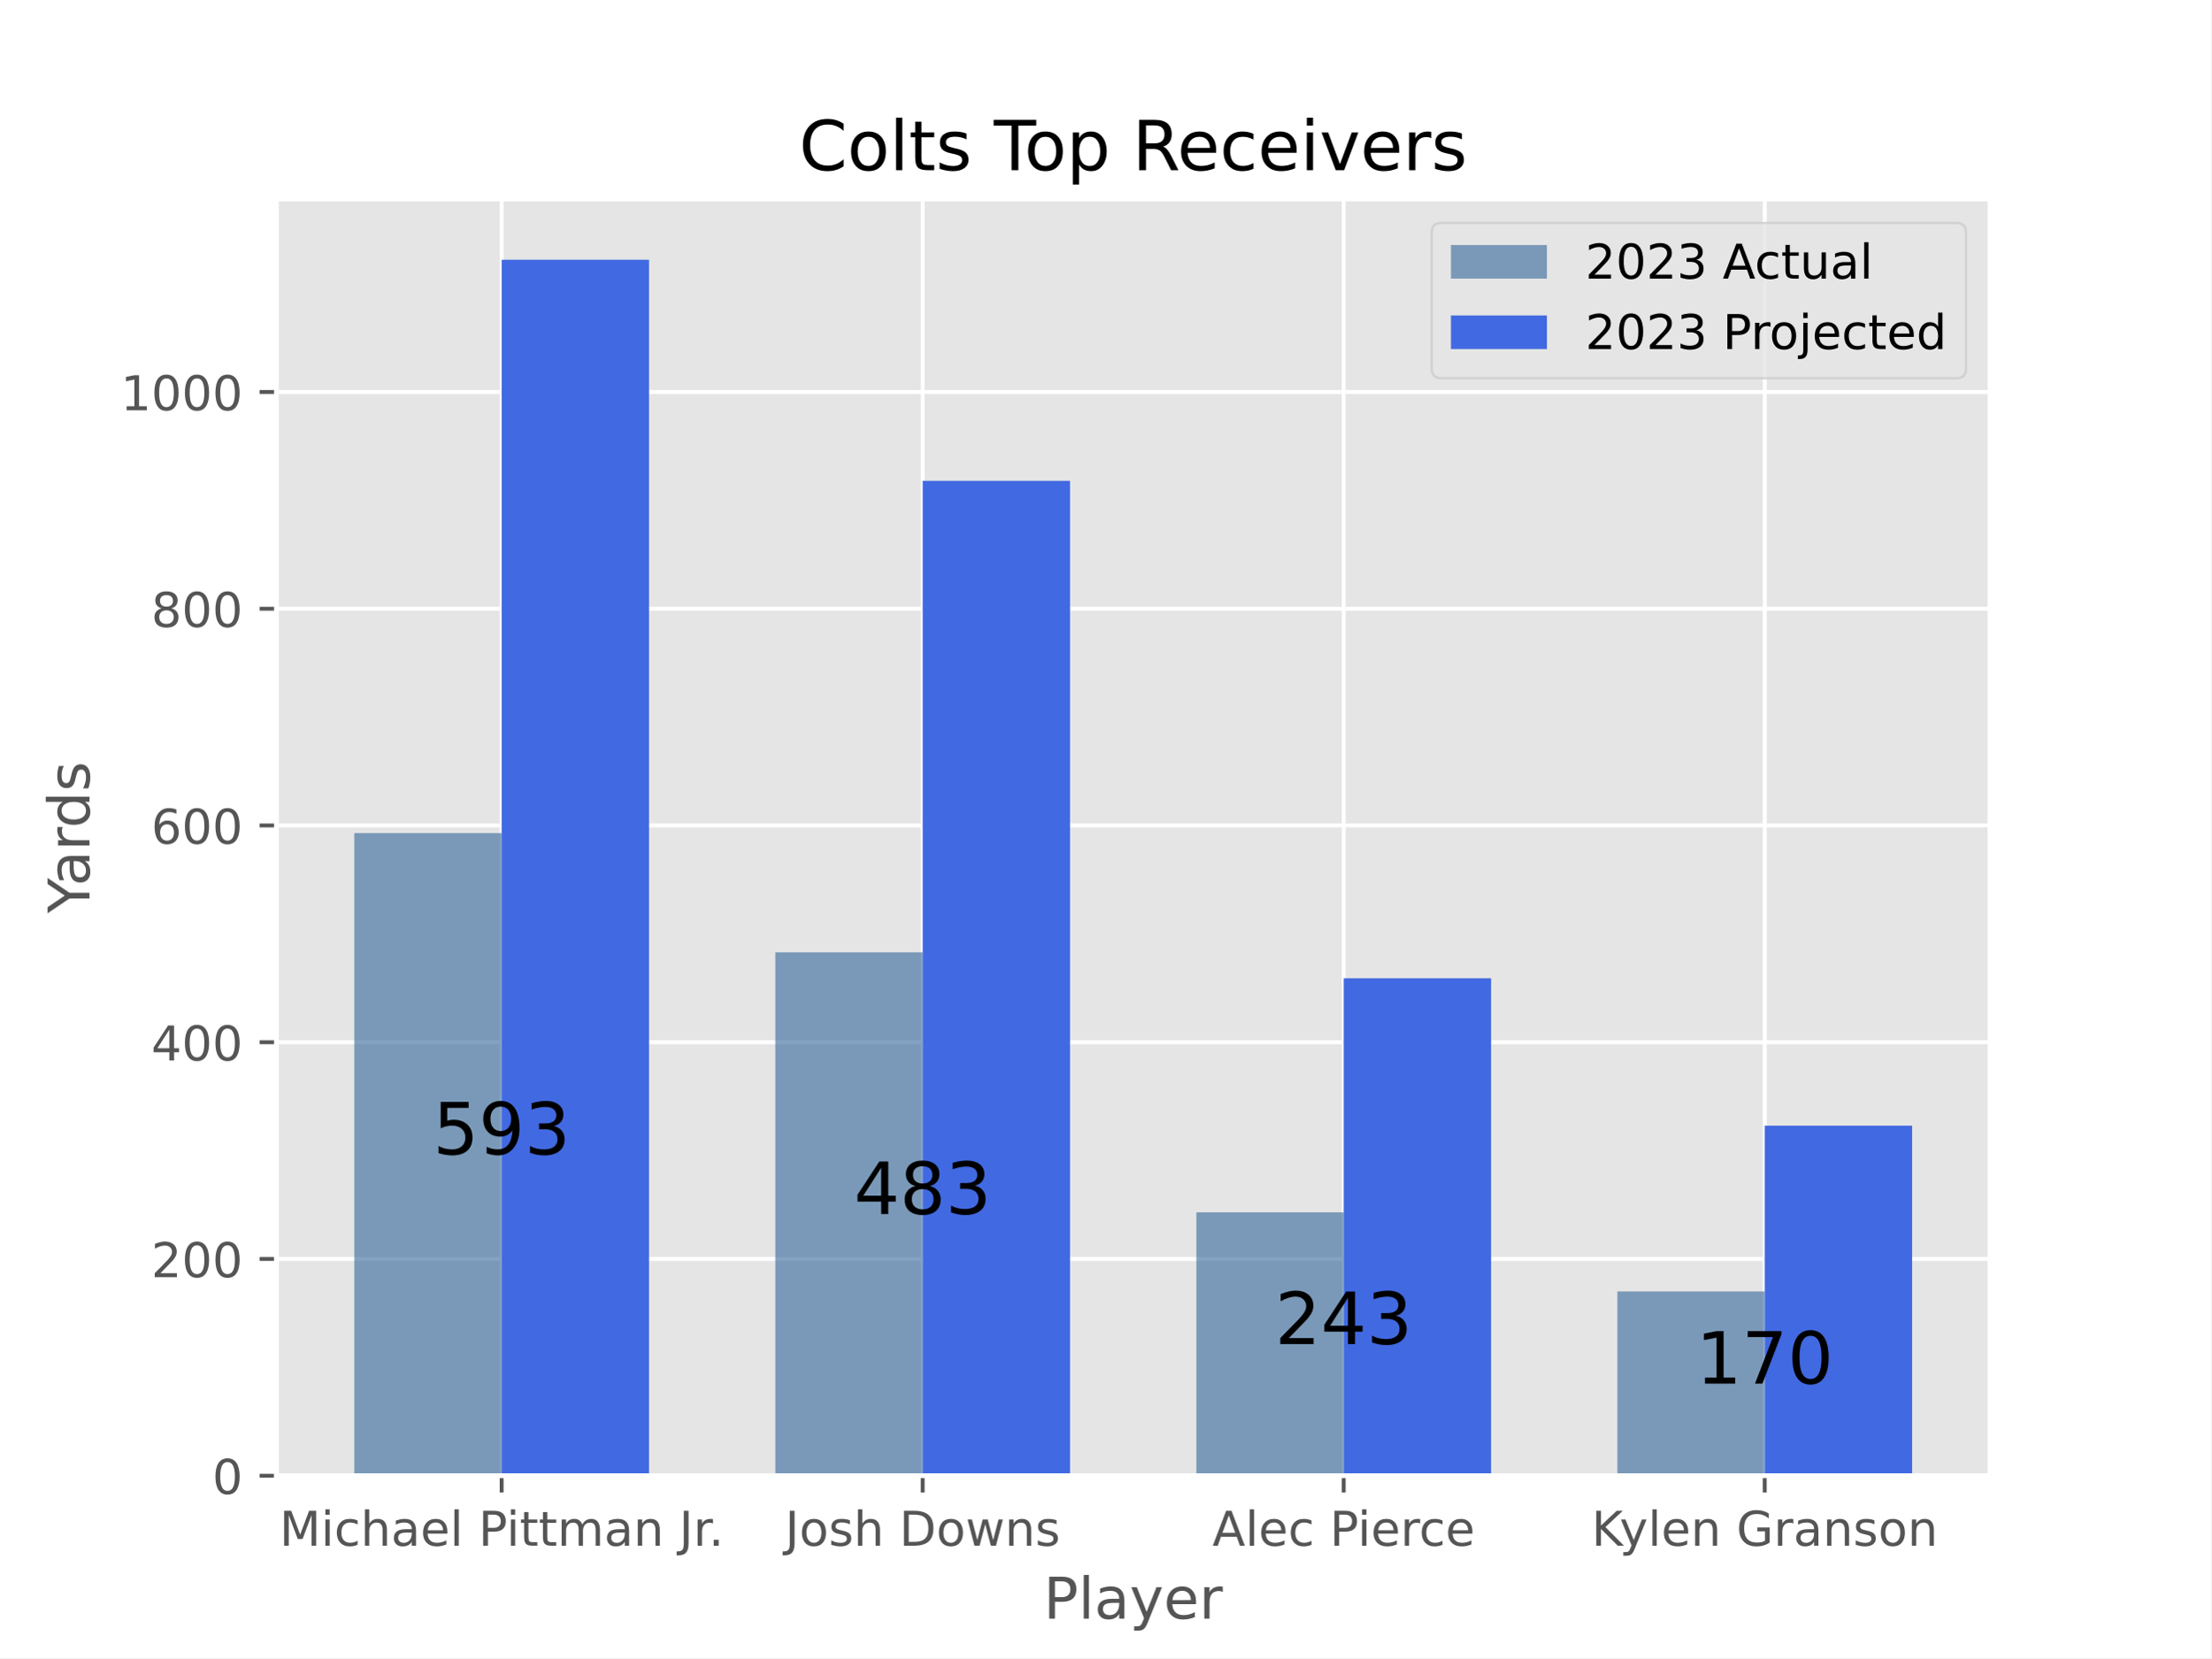
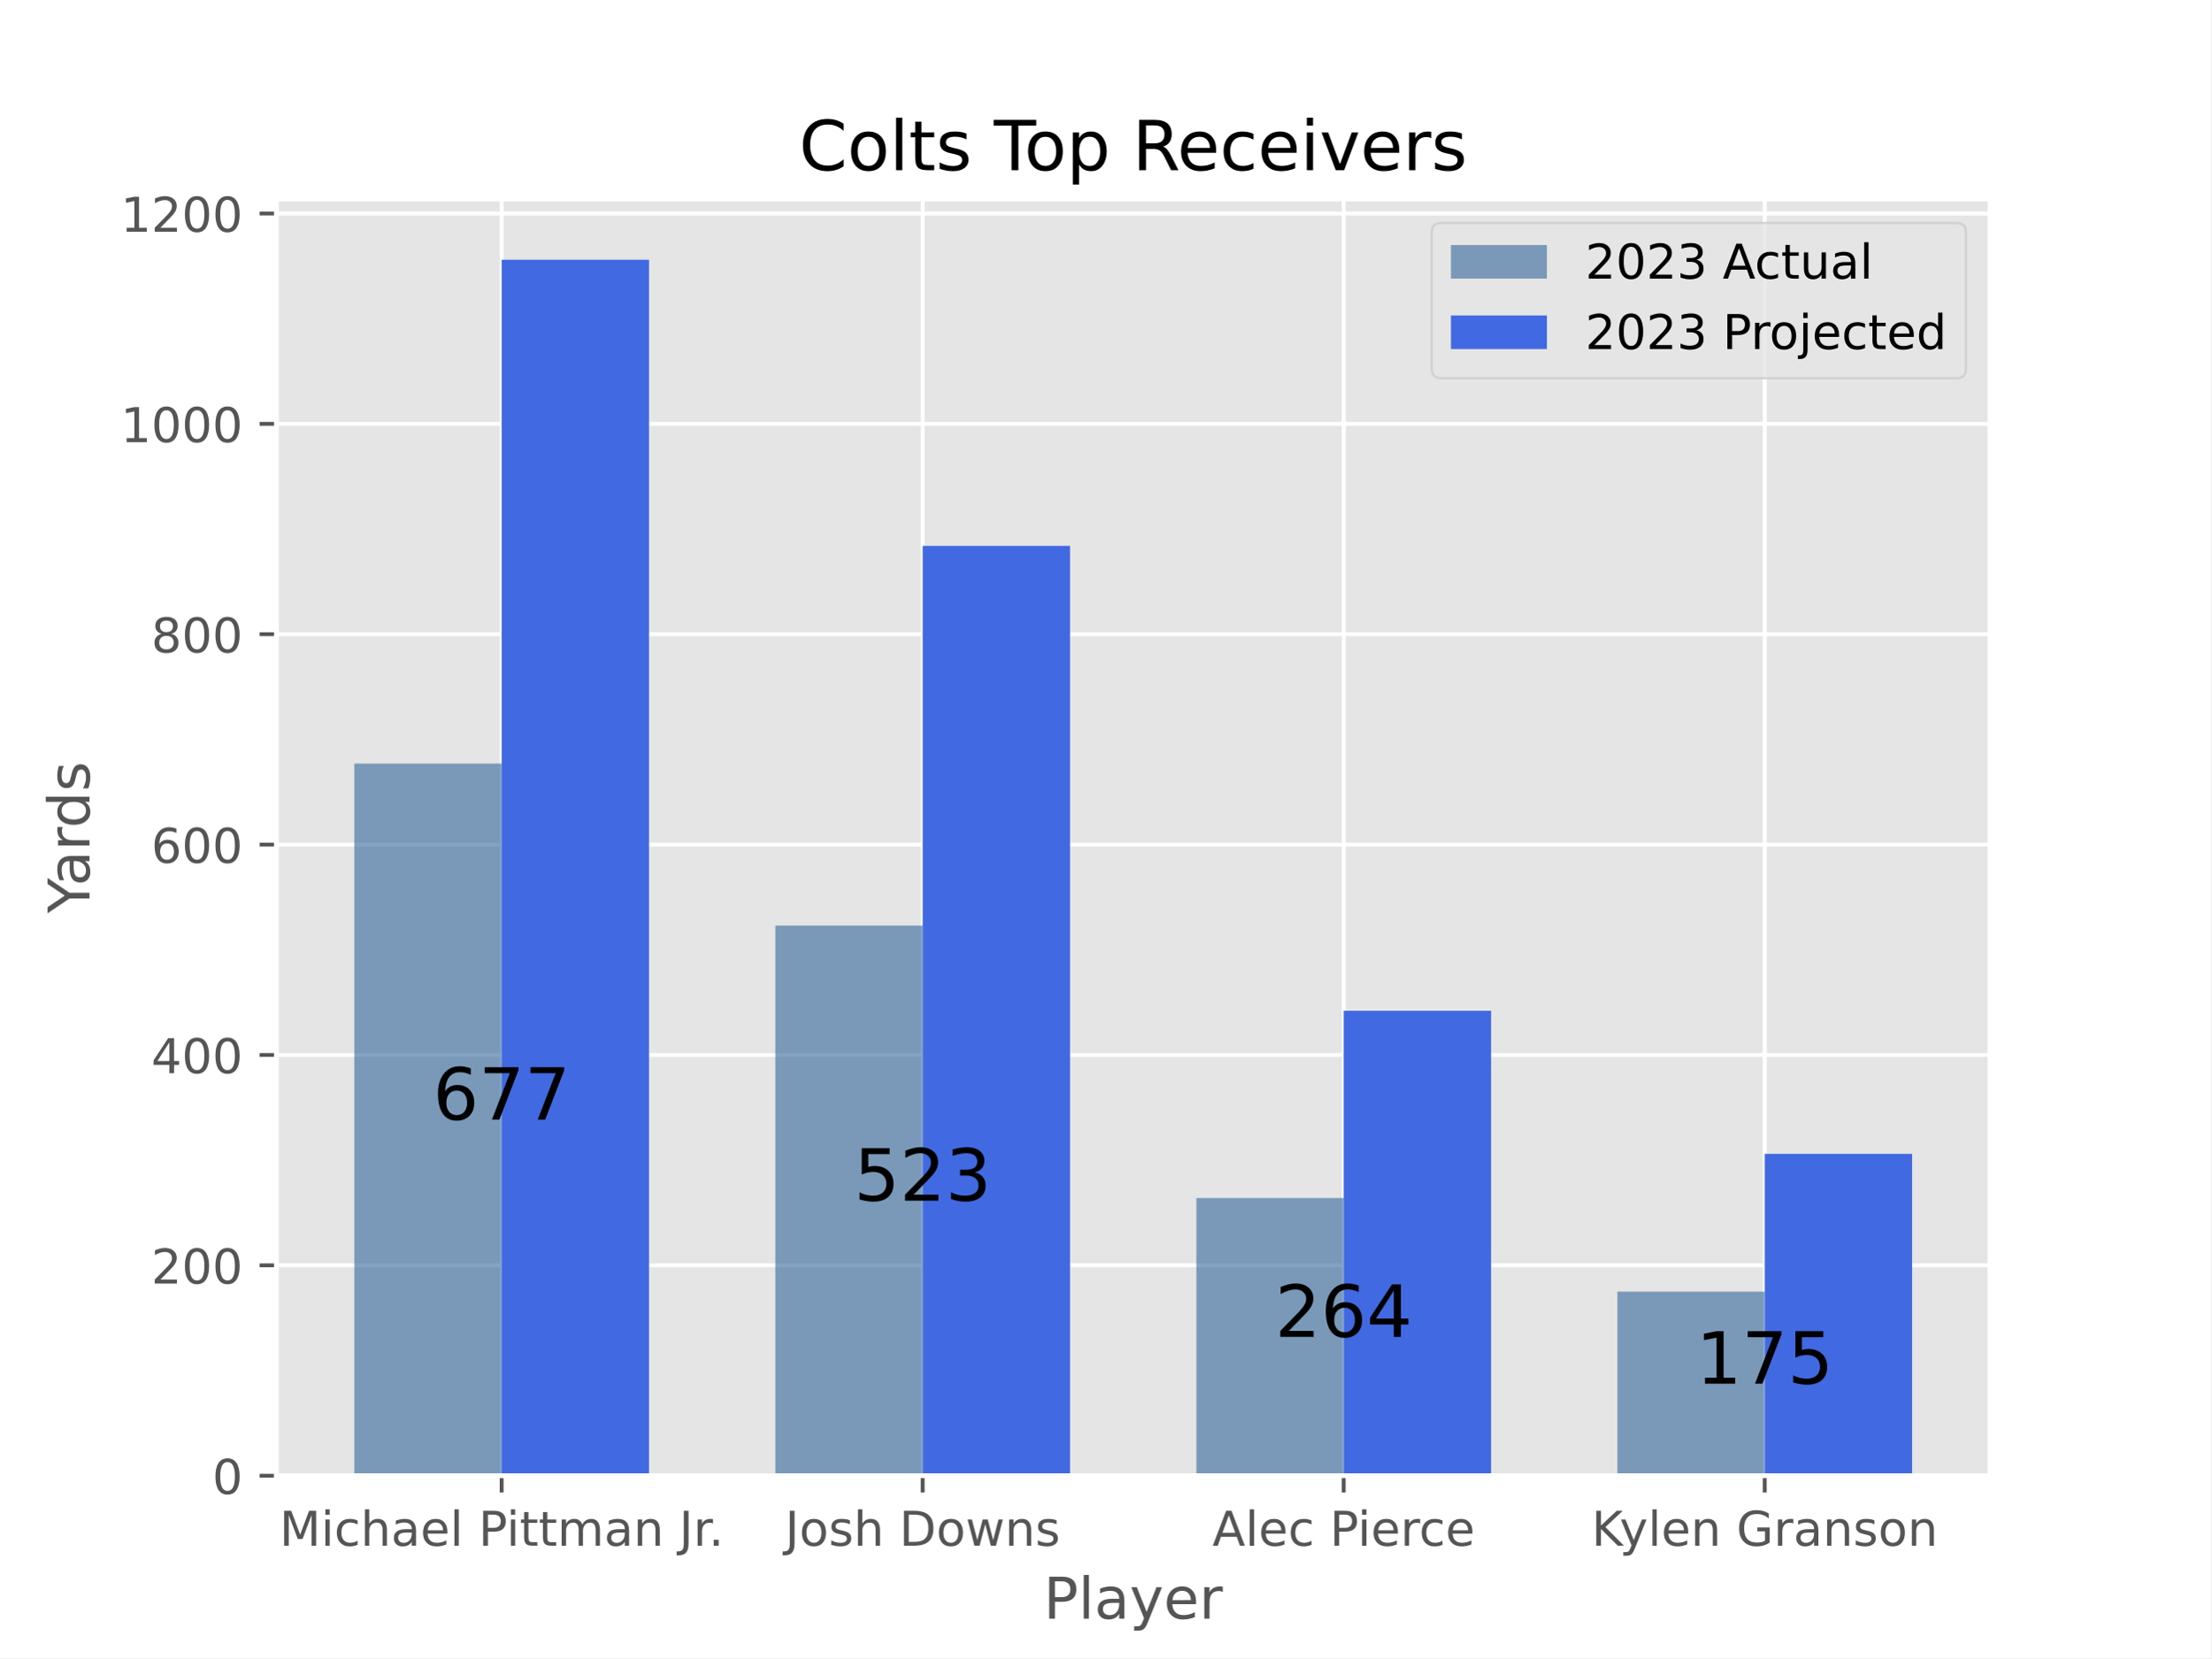
<svg xmlns="http://www.w3.org/2000/svg" xmlns:xlink="http://www.w3.org/1999/xlink" width="460.8pt" height="345.6pt" viewBox="0 0 460.8 345.6" version="1.1">
  <defs>
    <style type="text/css">*{stroke-linejoin: round; stroke-linecap: butt}</style>
  </defs>
  <g id="figure_1">
    <g id="patch_1">
      <path d="M 0 345.6  L 460.8 345.6  L 460.8 0  L 0 0  z " style="fill: #ffffff" />
    </g>
    <g id="axes_1">
      <g id="patch_2">
        <path d="M 57.6 307.584  L 414.72 307.584  L 414.72 41.472  L 57.6 41.472  z " style="fill: #e5e5e5" />
      </g>
      <g id="matplotlib.axis_1">
        <g id="xtick_1">
          <g id="line2d_1">
-             <path d="M 104.543 307.584  L 104.543 41.472  " clip-path="url(#p4a1c7f22ad)" style="fill: none; stroke: #ffffff; stroke-width: 0.8; stroke-linecap: square" />
+             <path d="M 104.543 307.584  L 104.543 41.472  " clip-path="url(#p281e326280)" style="fill: none; stroke: #ffffff; stroke-width: 0.8; stroke-linecap: square" />
          </g>
          <g id="line2d_2">
            <defs>
-               <path id="m0d5b5a9d2d" d="M 0 0  L 0 3.5  " style="stroke: #555555; stroke-width: 0.8" />
+               <path id="m4ff6f3d1f5" d="M 0 0  L 0 3.5  " style="stroke: #555555; stroke-width: 0.8" />
            </defs>
            <g>
-               <use xlink:href="#m0d5b5a9d2d" x="104.543" y="307.584" style="fill: #555555; stroke: #555555; stroke-width: 0.8" />
+               <use xlink:href="#m4ff6f3d1f5" x="104.543" y="307.584" style="fill: #555555; stroke: #555555; stroke-width: 0.8" />
            </g>
          </g>
          <g id="text_1">
            <g style="fill: #555555" transform="translate(58.23626 322.1824) scale(0.1 -0.1)">
              <defs>
                <path id="DejaVuSans-4d" d="M 628 4666  L 1569 4666  L 2759 1491  L 3956 4666  L 4897 4666  L 4897 0  L 4281 0  L 4281 4097  L 3078 897  L 2444 897  L 1241 4097  L 1241 0  L 628 0  L 628 4666  z " transform="scale(0.015625)" />
                <path id="DejaVuSans-69" d="M 603 3500  L 1178 3500  L 1178 0  L 603 0  L 603 3500  z M 603 4863  L 1178 4863  L 1178 4134  L 603 4134  L 603 4863  z " transform="scale(0.015625)" />
                <path id="DejaVuSans-63" d="M 3122 3366  L 3122 2828  Q 2878 2963 2633 3030  Q 2388 3097 2138 3097  Q 1578 3097 1268 2742  Q 959 2388 959 1747  Q 959 1106 1268 751  Q 1578 397 2138 397  Q 2388 397 2633 464  Q 2878 531 3122 666  L 3122 134  Q 2881 22 2623 -34  Q 2366 -91 2075 -91  Q 1284 -91 818 406  Q 353 903 353 1747  Q 353 2603 823 3093  Q 1294 3584 2113 3584  Q 2378 3584 2631 3529  Q 2884 3475 3122 3366  z " transform="scale(0.015625)" />
                <path id="DejaVuSans-68" d="M 3513 2113  L 3513 0  L 2938 0  L 2938 2094  Q 2938 2591 2744 2837  Q 2550 3084 2163 3084  Q 1697 3084 1428 2787  Q 1159 2491 1159 1978  L 1159 0  L 581 0  L 581 4863  L 1159 4863  L 1159 2956  Q 1366 3272 1645 3428  Q 1925 3584 2291 3584  Q 2894 3584 3203 3211  Q 3513 2838 3513 2113  z " transform="scale(0.015625)" />
                <path id="DejaVuSans-61" d="M 2194 1759  Q 1497 1759 1228 1600  Q 959 1441 959 1056  Q 959 750 1161 570  Q 1363 391 1709 391  Q 2188 391 2477 730  Q 2766 1069 2766 1631  L 2766 1759  L 2194 1759  z M 3341 1997  L 3341 0  L 2766 0  L 2766 531  Q 2569 213 2275 61  Q 1981 -91 1556 -91  Q 1019 -91 701 211  Q 384 513 384 1019  Q 384 1609 779 1909  Q 1175 2209 1959 2209  L 2766 2209  L 2766 2266  Q 2766 2663 2505 2880  Q 2244 3097 1772 3097  Q 1472 3097 1187 3025  Q 903 2953 641 2809  L 641 3341  Q 956 3463 1253 3523  Q 1550 3584 1831 3584  Q 2591 3584 2966 3190  Q 3341 2797 3341 1997  z " transform="scale(0.015625)" />
                <path id="DejaVuSans-65" d="M 3597 1894  L 3597 1613  L 953 1613  Q 991 1019 1311 708  Q 1631 397 2203 397  Q 2534 397 2845 478  Q 3156 559 3463 722  L 3463 178  Q 3153 47 2828 -22  Q 2503 -91 2169 -91  Q 1331 -91 842 396  Q 353 884 353 1716  Q 353 2575 817 3079  Q 1281 3584 2069 3584  Q 2775 3584 3186 3129  Q 3597 2675 3597 1894  z M 3022 2063  Q 3016 2534 2758 2815  Q 2500 3097 2075 3097  Q 1594 3097 1305 2825  Q 1016 2553 972 2059  L 3022 2063  z " transform="scale(0.015625)" />
                <path id="DejaVuSans-6c" d="M 603 4863  L 1178 4863  L 1178 0  L 603 0  L 603 4863  z " transform="scale(0.015625)" />
                <path id="DejaVuSans-20" transform="scale(0.015625)" />
                <path id="DejaVuSans-50" d="M 1259 4147  L 1259 2394  L 2053 2394  Q 2494 2394 2734 2622  Q 2975 2850 2975 3272  Q 2975 3691 2734 3919  Q 2494 4147 2053 4147  L 1259 4147  z M 628 4666  L 2053 4666  Q 2838 4666 3239 4311  Q 3641 3956 3641 3272  Q 3641 2581 3239 2228  Q 2838 1875 2053 1875  L 1259 1875  L 1259 0  L 628 0  L 628 4666  z " transform="scale(0.015625)" />
                <path id="DejaVuSans-74" d="M 1172 4494  L 1172 3500  L 2356 3500  L 2356 3053  L 1172 3053  L 1172 1153  Q 1172 725 1289 603  Q 1406 481 1766 481  L 2356 481  L 2356 0  L 1766 0  Q 1100 0 847 248  Q 594 497 594 1153  L 594 3053  L 172 3053  L 172 3500  L 594 3500  L 594 4494  L 1172 4494  z " transform="scale(0.015625)" />
                <path id="DejaVuSans-6d" d="M 3328 2828  Q 3544 3216 3844 3400  Q 4144 3584 4550 3584  Q 5097 3584 5394 3201  Q 5691 2819 5691 2113  L 5691 0  L 5113 0  L 5113 2094  Q 5113 2597 4934 2840  Q 4756 3084 4391 3084  Q 3944 3084 3684 2787  Q 3425 2491 3425 1978  L 3425 0  L 2847 0  L 2847 2094  Q 2847 2600 2669 2842  Q 2491 3084 2119 3084  Q 1678 3084 1418 2786  Q 1159 2488 1159 1978  L 1159 0  L 581 0  L 581 3500  L 1159 3500  L 1159 2956  Q 1356 3278 1631 3431  Q 1906 3584 2284 3584  Q 2666 3584 2933 3390  Q 3200 3197 3328 2828  z " transform="scale(0.015625)" />
                <path id="DejaVuSans-6e" d="M 3513 2113  L 3513 0  L 2938 0  L 2938 2094  Q 2938 2591 2744 2837  Q 2550 3084 2163 3084  Q 1697 3084 1428 2787  Q 1159 2491 1159 1978  L 1159 0  L 581 0  L 581 3500  L 1159 3500  L 1159 2956  Q 1366 3272 1645 3428  Q 1925 3584 2291 3584  Q 2894 3584 3203 3211  Q 3513 2838 3513 2113  z " transform="scale(0.015625)" />
                <path id="DejaVuSans-4a" d="M 628 4666  L 1259 4666  L 1259 325  Q 1259 -519 939 -900  Q 619 -1281 -91 -1281  L -331 -1281  L -331 -750  L -134 -750  Q 284 -750 456 -515  Q 628 -281 628 325  L 628 4666  z " transform="scale(0.015625)" />
                <path id="DejaVuSans-72" d="M 2631 2963  Q 2534 3019 2420 3045  Q 2306 3072 2169 3072  Q 1681 3072 1420 2755  Q 1159 2438 1159 1844  L 1159 0  L 581 0  L 581 3500  L 1159 3500  L 1159 2956  Q 1341 3275 1631 3429  Q 1922 3584 2338 3584  Q 2397 3584 2469 3576  Q 2541 3569 2628 3553  L 2631 2963  z " transform="scale(0.015625)" />
                <path id="DejaVuSans-2e" d="M 684 794  L 1344 794  L 1344 0  L 684 0  L 684 794  z " transform="scale(0.015625)" />
              </defs>
              <use xlink:href="#DejaVuSans-4d" />
              <use xlink:href="#DejaVuSans-69" x="86.279" />
              <use xlink:href="#DejaVuSans-63" x="114.062" />
              <use xlink:href="#DejaVuSans-68" x="169.043" />
              <use xlink:href="#DejaVuSans-61" x="232.422" />
              <use xlink:href="#DejaVuSans-65" x="293.701" />
              <use xlink:href="#DejaVuSans-6c" x="355.225" />
              <use xlink:href="#DejaVuSans-20" x="383.008" />
              <use xlink:href="#DejaVuSans-50" x="414.795" />
              <use xlink:href="#DejaVuSans-69" x="472.848" />
              <use xlink:href="#DejaVuSans-74" x="500.631" />
              <use xlink:href="#DejaVuSans-74" x="539.84" />
              <use xlink:href="#DejaVuSans-6d" x="579.049" />
              <use xlink:href="#DejaVuSans-61" x="676.461" />
              <use xlink:href="#DejaVuSans-6e" x="737.74" />
              <use xlink:href="#DejaVuSans-20" x="801.119" />
              <use xlink:href="#DejaVuSans-4a" x="832.906" />
              <use xlink:href="#DejaVuSans-72" x="862.398" />
              <use xlink:href="#DejaVuSans-2e" x="894.387" />
            </g>
          </g>
        </g>
        <g id="xtick_2">
          <g id="line2d_3">
-             <path d="M 192.288 307.584  L 192.288 41.472  " clip-path="url(#p4a1c7f22ad)" style="fill: none; stroke: #ffffff; stroke-width: 0.8; stroke-linecap: square" />
+             <path d="M 192.288 307.584  L 192.288 41.472  " clip-path="url(#p281e326280)" style="fill: none; stroke: #ffffff; stroke-width: 0.8; stroke-linecap: square" />
          </g>
          <g id="line2d_4">
            <g>
-               <use xlink:href="#m0d5b5a9d2d" x="192.288" y="307.584" style="fill: #555555; stroke: #555555; stroke-width: 0.8" />
+               <use xlink:href="#m4ff6f3d1f5" x="192.288" y="307.584" style="fill: #555555; stroke: #555555; stroke-width: 0.8" />
            </g>
          </g>
          <g id="text_2">
            <g style="fill: #555555" transform="translate(163.619 322.1824) scale(0.1 -0.1)">
              <defs>
                <path id="DejaVuSans-6f" d="M 1959 3097  Q 1497 3097 1228 2736  Q 959 2375 959 1747  Q 959 1119 1226 758  Q 1494 397 1959 397  Q 2419 397 2687 759  Q 2956 1122 2956 1747  Q 2956 2369 2687 2733  Q 2419 3097 1959 3097  z M 1959 3584  Q 2709 3584 3137 3096  Q 3566 2609 3566 1747  Q 3566 888 3137 398  Q 2709 -91 1959 -91  Q 1206 -91 779 398  Q 353 888 353 1747  Q 353 2609 779 3096  Q 1206 3584 1959 3584  z " transform="scale(0.015625)" />
                <path id="DejaVuSans-73" d="M 2834 3397  L 2834 2853  Q 2591 2978 2328 3040  Q 2066 3103 1784 3103  Q 1356 3103 1142 2972  Q 928 2841 928 2578  Q 928 2378 1081 2264  Q 1234 2150 1697 2047  L 1894 2003  Q 2506 1872 2764 1633  Q 3022 1394 3022 966  Q 3022 478 2636 193  Q 2250 -91 1575 -91  Q 1294 -91 989 -36  Q 684 19 347 128  L 347 722  Q 666 556 975 473  Q 1284 391 1588 391  Q 1994 391 2212 530  Q 2431 669 2431 922  Q 2431 1156 2273 1281  Q 2116 1406 1581 1522  L 1381 1569  Q 847 1681 609 1914  Q 372 2147 372 2553  Q 372 3047 722 3315  Q 1072 3584 1716 3584  Q 2034 3584 2315 3537  Q 2597 3491 2834 3397  z " transform="scale(0.015625)" />
                <path id="DejaVuSans-44" d="M 1259 4147  L 1259 519  L 2022 519  Q 2988 519 3436 956  Q 3884 1394 3884 2338  Q 3884 3275 3436 3711  Q 2988 4147 2022 4147  L 1259 4147  z M 628 4666  L 1925 4666  Q 3281 4666 3915 4102  Q 4550 3538 4550 2338  Q 4550 1131 3912 565  Q 3275 0 1925 0  L 628 0  L 628 4666  z " transform="scale(0.015625)" />
                <path id="DejaVuSans-77" d="M 269 3500  L 844 3500  L 1563 769  L 2278 3500  L 2956 3500  L 3675 769  L 4391 3500  L 4966 3500  L 4050 0  L 3372 0  L 2619 2869  L 1863 0  L 1184 0  L 269 3500  z " transform="scale(0.015625)" />
              </defs>
              <use xlink:href="#DejaVuSans-4a" />
              <use xlink:href="#DejaVuSans-6f" x="29.492" />
              <use xlink:href="#DejaVuSans-73" x="90.674" />
              <use xlink:href="#DejaVuSans-68" x="142.773" />
              <use xlink:href="#DejaVuSans-20" x="206.152" />
              <use xlink:href="#DejaVuSans-44" x="237.939" />
              <use xlink:href="#DejaVuSans-6f" x="314.941" />
              <use xlink:href="#DejaVuSans-77" x="376.123" />
              <use xlink:href="#DejaVuSans-6e" x="457.91" />
              <use xlink:href="#DejaVuSans-73" x="521.289" />
            </g>
          </g>
        </g>
        <g id="xtick_3">
          <g id="line2d_5">
-             <path d="M 280.032 307.584  L 280.032 41.472  " clip-path="url(#p4a1c7f22ad)" style="fill: none; stroke: #ffffff; stroke-width: 0.8; stroke-linecap: square" />
+             <path d="M 280.032 307.584  L 280.032 41.472  " clip-path="url(#p281e326280)" style="fill: none; stroke: #ffffff; stroke-width: 0.8; stroke-linecap: square" />
          </g>
          <g id="line2d_6">
            <g>
-               <use xlink:href="#m0d5b5a9d2d" x="280.032" y="307.584" style="fill: #555555; stroke: #555555; stroke-width: 0.8" />
+               <use xlink:href="#m4ff6f3d1f5" x="280.032" y="307.584" style="fill: #555555; stroke: #555555; stroke-width: 0.8" />
            </g>
          </g>
          <g id="text_3">
            <g style="fill: #555555" transform="translate(252.6713 322.1824) scale(0.1 -0.1)">
              <defs>
                <path id="DejaVuSans-41" d="M 2188 4044  L 1331 1722  L 3047 1722  L 2188 4044  z M 1831 4666  L 2547 4666  L 4325 0  L 3669 0  L 3244 1197  L 1141 1197  L 716 0  L 50 0  L 1831 4666  z " transform="scale(0.015625)" />
              </defs>
              <use xlink:href="#DejaVuSans-41" />
              <use xlink:href="#DejaVuSans-6c" x="68.408" />
              <use xlink:href="#DejaVuSans-65" x="96.191" />
              <use xlink:href="#DejaVuSans-63" x="157.715" />
              <use xlink:href="#DejaVuSans-20" x="212.695" />
              <use xlink:href="#DejaVuSans-50" x="244.482" />
              <use xlink:href="#DejaVuSans-69" x="302.535" />
              <use xlink:href="#DejaVuSans-65" x="330.318" />
              <use xlink:href="#DejaVuSans-72" x="391.842" />
              <use xlink:href="#DejaVuSans-63" x="430.705" />
              <use xlink:href="#DejaVuSans-65" x="485.686" />
            </g>
          </g>
        </g>
        <g id="xtick_4">
          <g id="line2d_7">
-             <path d="M 367.777 307.584  L 367.777 41.472  " clip-path="url(#p4a1c7f22ad)" style="fill: none; stroke: #ffffff; stroke-width: 0.8; stroke-linecap: square" />
+             <path d="M 367.777 307.584  L 367.777 41.472  " clip-path="url(#p281e326280)" style="fill: none; stroke: #ffffff; stroke-width: 0.8; stroke-linecap: square" />
          </g>
          <g id="line2d_8">
            <g>
-               <use xlink:href="#m0d5b5a9d2d" x="367.777" y="307.584" style="fill: #555555; stroke: #555555; stroke-width: 0.8" />
+               <use xlink:href="#m4ff6f3d1f5" x="367.777" y="307.584" style="fill: #555555; stroke: #555555; stroke-width: 0.8" />
            </g>
          </g>
          <g id="text_4">
            <g style="fill: #555555" transform="translate(331.6822 322.1824) scale(0.1 -0.1)">
              <defs>
                <path id="DejaVuSans-4b" d="M 628 4666  L 1259 4666  L 1259 2694  L 3353 4666  L 4166 4666  L 1850 2491  L 4331 0  L 3500 0  L 1259 2247  L 1259 0  L 628 0  L 628 4666  z " transform="scale(0.015625)" />
                <path id="DejaVuSans-79" d="M 2059 -325  Q 1816 -950 1584 -1140  Q 1353 -1331 966 -1331  L 506 -1331  L 506 -850  L 844 -850  Q 1081 -850 1212 -737  Q 1344 -625 1503 -206  L 1606 56  L 191 3500  L 800 3500  L 1894 763  L 2988 3500  L 3597 3500  L 2059 -325  z " transform="scale(0.015625)" />
                <path id="DejaVuSans-47" d="M 3809 666  L 3809 1919  L 2778 1919  L 2778 2438  L 4434 2438  L 4434 434  Q 4069 175 3628 42  Q 3188 -91 2688 -91  Q 1594 -91 976 548  Q 359 1188 359 2328  Q 359 3472 976 4111  Q 1594 4750 2688 4750  Q 3144 4750 3555 4637  Q 3966 4525 4313 4306  L 4313 3634  Q 3963 3931 3569 4081  Q 3175 4231 2741 4231  Q 1884 4231 1454 3753  Q 1025 3275 1025 2328  Q 1025 1384 1454 906  Q 1884 428 2741 428  Q 3075 428 3337 486  Q 3600 544 3809 666  z " transform="scale(0.015625)" />
              </defs>
              <use xlink:href="#DejaVuSans-4b" />
              <use xlink:href="#DejaVuSans-79" x="58.326" />
              <use xlink:href="#DejaVuSans-6c" x="117.506" />
              <use xlink:href="#DejaVuSans-65" x="145.289" />
              <use xlink:href="#DejaVuSans-6e" x="206.812" />
              <use xlink:href="#DejaVuSans-20" x="270.191" />
              <use xlink:href="#DejaVuSans-47" x="301.979" />
              <use xlink:href="#DejaVuSans-72" x="379.469" />
              <use xlink:href="#DejaVuSans-61" x="420.582" />
              <use xlink:href="#DejaVuSans-6e" x="481.861" />
              <use xlink:href="#DejaVuSans-73" x="545.24" />
              <use xlink:href="#DejaVuSans-6f" x="597.34" />
              <use xlink:href="#DejaVuSans-6e" x="658.521" />
            </g>
          </g>
        </g>
        <g id="text_5">
          <g style="fill: #555555" transform="translate(217.4888 337.3802) scale(0.12 -0.12)">
            <use xlink:href="#DejaVuSans-50" />
            <use xlink:href="#DejaVuSans-6c" x="60.303" />
            <use xlink:href="#DejaVuSans-61" x="88.086" />
            <use xlink:href="#DejaVuSans-79" x="149.365" />
            <use xlink:href="#DejaVuSans-65" x="208.545" />
            <use xlink:href="#DejaVuSans-72" x="270.068" />
          </g>
        </g>
      </g>
      <g id="matplotlib.axis_2">
        <g id="ytick_1">
          <g id="line2d_9">
-             <path d="M 57.6 307.584  L 414.72 307.584  " clip-path="url(#p4a1c7f22ad)" style="fill: none; stroke: #ffffff; stroke-width: 0.8; stroke-linecap: square" />
+             <path d="M 57.6 307.584  L 414.72 307.584  " clip-path="url(#p281e326280)" style="fill: none; stroke: #ffffff; stroke-width: 0.8; stroke-linecap: square" />
          </g>
          <g id="line2d_10">
            <defs>
-               <path id="mb952c50b48" d="M 0 0  L -3.5 0  " style="stroke: #555555; stroke-width: 0.8" />
+               <path id="m9b13b1866b" d="M 0 0  L -3.5 0  " style="stroke: #555555; stroke-width: 0.8" />
            </defs>
            <g>
-               <use xlink:href="#mb952c50b48" x="57.6" y="307.584" style="fill: #555555; stroke: #555555; stroke-width: 0.8" />
+               <use xlink:href="#m9b13b1866b" x="57.6" y="307.584" style="fill: #555555; stroke: #555555; stroke-width: 0.8" />
            </g>
          </g>
          <g id="text_6">
            <g style="fill: #555555" transform="translate(44.2375 311.3832) scale(0.1 -0.1)">
              <defs>
                <path id="DejaVuSans-30" d="M 2034 4250  Q 1547 4250 1301 3770  Q 1056 3291 1056 2328  Q 1056 1369 1301 889  Q 1547 409 2034 409  Q 2525 409 2770 889  Q 3016 1369 3016 2328  Q 3016 3291 2770 3770  Q 2525 4250 2034 4250  z M 2034 4750  Q 2819 4750 3233 4129  Q 3647 3509 3647 2328  Q 3647 1150 3233 529  Q 2819 -91 2034 -91  Q 1250 -91 836 529  Q 422 1150 422 2328  Q 422 3509 836 4129  Q 1250 4750 2034 4750  z " transform="scale(0.015625)" />
              </defs>
              <use xlink:href="#DejaVuSans-30" />
            </g>
          </g>
        </g>
        <g id="ytick_2">
          <g id="line2d_11">
-             <path d="M 57.6 262.408  L 414.72 262.408  " clip-path="url(#p4a1c7f22ad)" style="fill: none; stroke: #ffffff; stroke-width: 0.8; stroke-linecap: square" />
+             <path d="M 57.6 263.736  L 414.72 263.736  " clip-path="url(#p281e326280)" style="fill: none; stroke: #ffffff; stroke-width: 0.8; stroke-linecap: square" />
          </g>
          <g id="line2d_12">
            <g>
-               <use xlink:href="#mb952c50b48" x="57.6" y="262.408" style="fill: #555555; stroke: #555555; stroke-width: 0.8" />
+               <use xlink:href="#m9b13b1866b" x="57.6" y="263.736" style="fill: #555555; stroke: #555555; stroke-width: 0.8" />
            </g>
          </g>
          <g id="text_7">
-             <g style="fill: #555555" transform="translate(31.5125 266.2067) scale(0.1 -0.1)">
+             <g style="fill: #555555" transform="translate(31.5125 267.5355) scale(0.1 -0.1)">
              <defs>
                <path id="DejaVuSans-32" d="M 1228 531  L 3431 531  L 3431 0  L 469 0  L 469 531  Q 828 903 1448 1529  Q 2069 2156 2228 2338  Q 2531 2678 2651 2914  Q 2772 3150 2772 3378  Q 2772 3750 2511 3984  Q 2250 4219 1831 4219  Q 1534 4219 1204 4116  Q 875 4013 500 3803  L 500 4441  Q 881 4594 1212 4672  Q 1544 4750 1819 4750  Q 2544 4750 2975 4387  Q 3406 4025 3406 3419  Q 3406 3131 3298 2873  Q 3191 2616 2906 2266  Q 2828 2175 2409 1742  Q 1991 1309 1228 531  z " transform="scale(0.015625)" />
              </defs>
              <use xlink:href="#DejaVuSans-32" />
              <use xlink:href="#DejaVuSans-30" x="63.623" />
              <use xlink:href="#DejaVuSans-30" x="127.246" />
            </g>
          </g>
        </g>
        <g id="ytick_3">
          <g id="line2d_13">
-             <path d="M 57.6 217.231  L 414.72 217.231  " clip-path="url(#p4a1c7f22ad)" style="fill: none; stroke: #ffffff; stroke-width: 0.8; stroke-linecap: square" />
+             <path d="M 57.6 219.888  L 414.72 219.888  " clip-path="url(#p281e326280)" style="fill: none; stroke: #ffffff; stroke-width: 0.8; stroke-linecap: square" />
          </g>
          <g id="line2d_14">
            <g>
-               <use xlink:href="#mb952c50b48" x="57.6" y="217.231" style="fill: #555555; stroke: #555555; stroke-width: 0.8" />
+               <use xlink:href="#m9b13b1866b" x="57.6" y="219.888" style="fill: #555555; stroke: #555555; stroke-width: 0.8" />
            </g>
          </g>
          <g id="text_8">
-             <g style="fill: #555555" transform="translate(31.5125 221.0303) scale(0.1 -0.1)">
+             <g style="fill: #555555" transform="translate(31.5125 223.6877) scale(0.1 -0.1)">
              <defs>
                <path id="DejaVuSans-34" d="M 2419 4116  L 825 1625  L 2419 1625  L 2419 4116  z M 2253 4666  L 3047 4666  L 3047 1625  L 3713 1625  L 3713 1100  L 3047 1100  L 3047 0  L 2419 0  L 2419 1100  L 313 1100  L 313 1709  L 2253 4666  z " transform="scale(0.015625)" />
              </defs>
              <use xlink:href="#DejaVuSans-34" />
              <use xlink:href="#DejaVuSans-30" x="63.623" />
              <use xlink:href="#DejaVuSans-30" x="127.246" />
            </g>
          </g>
        </g>
        <g id="ytick_4">
          <g id="line2d_15">
-             <path d="M 57.6 172.055  L 414.72 172.055  " clip-path="url(#p4a1c7f22ad)" style="fill: none; stroke: #ffffff; stroke-width: 0.8; stroke-linecap: square" />
+             <path d="M 57.6 176.041  L 414.72 176.041  " clip-path="url(#p281e326280)" style="fill: none; stroke: #ffffff; stroke-width: 0.8; stroke-linecap: square" />
          </g>
          <g id="line2d_16">
            <g>
-               <use xlink:href="#mb952c50b48" x="57.6" y="172.055" style="fill: #555555; stroke: #555555; stroke-width: 0.8" />
+               <use xlink:href="#m9b13b1866b" x="57.6" y="176.041" style="fill: #555555; stroke: #555555; stroke-width: 0.8" />
            </g>
          </g>
          <g id="text_9">
-             <g style="fill: #555555" transform="translate(31.5125 175.8538) scale(0.1 -0.1)">
+             <g style="fill: #555555" transform="translate(31.5125 179.84) scale(0.1 -0.1)">
              <defs>
                <path id="DejaVuSans-36" d="M 2113 2584  Q 1688 2584 1439 2293  Q 1191 2003 1191 1497  Q 1191 994 1439 701  Q 1688 409 2113 409  Q 2538 409 2786 701  Q 3034 994 3034 1497  Q 3034 2003 2786 2293  Q 2538 2584 2113 2584  z M 3366 4563  L 3366 3988  Q 3128 4100 2886 4159  Q 2644 4219 2406 4219  Q 1781 4219 1451 3797  Q 1122 3375 1075 2522  Q 1259 2794 1537 2939  Q 1816 3084 2150 3084  Q 2853 3084 3261 2657  Q 3669 2231 3669 1497  Q 3669 778 3244 343  Q 2819 -91 2113 -91  Q 1303 -91 875 529  Q 447 1150 447 2328  Q 447 3434 972 4092  Q 1497 4750 2381 4750  Q 2619 4750 2861 4703  Q 3103 4656 3366 4563  z " transform="scale(0.015625)" />
              </defs>
              <use xlink:href="#DejaVuSans-36" />
              <use xlink:href="#DejaVuSans-30" x="63.623" />
              <use xlink:href="#DejaVuSans-30" x="127.246" />
            </g>
          </g>
        </g>
        <g id="ytick_5">
          <g id="line2d_17">
-             <path d="M 57.6 126.878  L 414.72 126.878  " clip-path="url(#p4a1c7f22ad)" style="fill: none; stroke: #ffffff; stroke-width: 0.8; stroke-linecap: square" />
+             <path d="M 57.6 132.193  L 414.72 132.193  " clip-path="url(#p281e326280)" style="fill: none; stroke: #ffffff; stroke-width: 0.8; stroke-linecap: square" />
          </g>
          <g id="line2d_18">
            <g>
-               <use xlink:href="#mb952c50b48" x="57.6" y="126.878" style="fill: #555555; stroke: #555555; stroke-width: 0.8" />
+               <use xlink:href="#m9b13b1866b" x="57.6" y="132.193" style="fill: #555555; stroke: #555555; stroke-width: 0.8" />
            </g>
          </g>
          <g id="text_10">
-             <g style="fill: #555555" transform="translate(31.5125 130.6773) scale(0.1 -0.1)">
+             <g style="fill: #555555" transform="translate(31.5125 135.9922) scale(0.1 -0.1)">
              <defs>
                <path id="DejaVuSans-38" d="M 2034 2216  Q 1584 2216 1326 1975  Q 1069 1734 1069 1313  Q 1069 891 1326 650  Q 1584 409 2034 409  Q 2484 409 2743 651  Q 3003 894 3003 1313  Q 3003 1734 2745 1975  Q 2488 2216 2034 2216  z M 1403 2484  Q 997 2584 770 2862  Q 544 3141 544 3541  Q 544 4100 942 4425  Q 1341 4750 2034 4750  Q 2731 4750 3128 4425  Q 3525 4100 3525 3541  Q 3525 3141 3298 2862  Q 3072 2584 2669 2484  Q 3125 2378 3379 2068  Q 3634 1759 3634 1313  Q 3634 634 3220 271  Q 2806 -91 2034 -91  Q 1263 -91 848 271  Q 434 634 434 1313  Q 434 1759 690 2068  Q 947 2378 1403 2484  z M 1172 3481  Q 1172 3119 1398 2916  Q 1625 2713 2034 2713  Q 2441 2713 2670 2916  Q 2900 3119 2900 3481  Q 2900 3844 2670 4047  Q 2441 4250 2034 4250  Q 1625 4250 1398 4047  Q 1172 3844 1172 3481  z " transform="scale(0.015625)" />
              </defs>
              <use xlink:href="#DejaVuSans-38" />
              <use xlink:href="#DejaVuSans-30" x="63.623" />
              <use xlink:href="#DejaVuSans-30" x="127.246" />
            </g>
          </g>
        </g>
        <g id="ytick_6">
          <g id="line2d_19">
-             <path d="M 57.6 81.702  L 414.72 81.702  " clip-path="url(#p4a1c7f22ad)" style="fill: none; stroke: #ffffff; stroke-width: 0.8; stroke-linecap: square" />
+             <path d="M 57.6 88.345  L 414.72 88.345  " clip-path="url(#p281e326280)" style="fill: none; stroke: #ffffff; stroke-width: 0.8; stroke-linecap: square" />
          </g>
          <g id="line2d_20">
            <g>
-               <use xlink:href="#mb952c50b48" x="57.6" y="81.702" style="fill: #555555; stroke: #555555; stroke-width: 0.8" />
+               <use xlink:href="#m9b13b1866b" x="57.6" y="88.345" style="fill: #555555; stroke: #555555; stroke-width: 0.8" />
            </g>
          </g>
          <g id="text_11">
-             <g style="fill: #555555" transform="translate(25.15 85.50087) scale(0.1 -0.1)">
+             <g style="fill: #555555" transform="translate(25.15 92.14446) scale(0.1 -0.1)">
              <defs>
                <path id="DejaVuSans-31" d="M 794 531  L 1825 531  L 1825 4091  L 703 3866  L 703 4441  L 1819 4666  L 2450 4666  L 2450 531  L 3481 531  L 3481 0  L 794 0  L 794 531  z " transform="scale(0.015625)" />
              </defs>
              <use xlink:href="#DejaVuSans-31" />
              <use xlink:href="#DejaVuSans-30" x="63.623" />
              <use xlink:href="#DejaVuSans-30" x="127.246" />
              <use xlink:href="#DejaVuSans-30" x="190.869" />
            </g>
          </g>
        </g>
-         <g id="text_12">
+         <g id="ytick_7">
+           <g id="line2d_21">
+             <path d="M 57.6 44.497  L 414.72 44.497  " clip-path="url(#p281e326280)" style="fill: none; stroke: #ffffff; stroke-width: 0.8; stroke-linecap: square" />
+           </g>
+           <g id="line2d_22">
+             <g>
+               <use xlink:href="#m9b13b1866b" x="57.6" y="44.497" style="fill: #555555; stroke: #555555; stroke-width: 0.8" />
+             </g>
+           </g>
+           <g id="text_12">
+             <g style="fill: #555555" transform="translate(25.15 48.29671) scale(0.1 -0.1)">
+               <use xlink:href="#DejaVuSans-31" />
+               <use xlink:href="#DejaVuSans-32" x="63.623" />
+               <use xlink:href="#DejaVuSans-30" x="127.246" />
+               <use xlink:href="#DejaVuSans-30" x="190.869" />
+             </g>
+           </g>
+         </g>
+         <g id="text_13">
          <g style="fill: #555555" transform="translate(18.65438 190.3408) rotate(-90) scale(0.12 -0.12)">
            <defs>
              <path id="DejaVuSans-59" d="M -13 4666  L 666 4666  L 1959 2747  L 3244 4666  L 3922 4666  L 2272 2222  L 2272 0  L 1638 0  L 1638 2222  L -13 4666  z " transform="scale(0.015625)" />
              <path id="DejaVuSans-64" d="M 2906 2969  L 2906 4863  L 3481 4863  L 3481 0  L 2906 0  L 2906 525  Q 2725 213 2448 61  Q 2172 -91 1784 -91  Q 1150 -91 751 415  Q 353 922 353 1747  Q 353 2572 751 3078  Q 1150 3584 1784 3584  Q 2172 3584 2448 3432  Q 2725 3281 2906 2969  z M 947 1747  Q 947 1113 1208 752  Q 1469 391 1925 391  Q 2381 391 2643 752  Q 2906 1113 2906 1747  Q 2906 2381 2643 2742  Q 2381 3103 1925 3103  Q 1469 3103 1208 2742  Q 947 2381 947 1747  z " transform="scale(0.015625)" />
            </defs>
            <use xlink:href="#DejaVuSans-59" />
            <use xlink:href="#DejaVuSans-61" x="47.334" />
            <use xlink:href="#DejaVuSans-72" x="108.613" />
            <use xlink:href="#DejaVuSans-64" x="147.977" />
            <use xlink:href="#DejaVuSans-73" x="211.453" />
          </g>
        </g>
      </g>
      <g id="patch_3">
-         <path d="M 73.833 307.584  L 104.543 307.584  L 104.543 173.636  L 73.833 173.636  z " clip-path="url(#p4a1c7f22ad)" style="fill: #336699; fill-opacity: 0.6" />
+         <path d="M 73.833 307.584  L 104.543 307.584  L 104.543 159.159  L 73.833 159.159  z " clip-path="url(#p281e326280)" style="fill: #336699; fill-opacity: 0.6" />
      </g>
      <g id="patch_4">
-         <path d="M 161.577 307.584  L 192.288 307.584  L 192.288 198.483  L 161.577 198.483  z " clip-path="url(#p4a1c7f22ad)" style="fill: #336699; fill-opacity: 0.6" />
+         <path d="M 161.577 307.584  L 192.288 307.584  L 192.288 192.922  L 161.577 192.922  z " clip-path="url(#p281e326280)" style="fill: #336699; fill-opacity: 0.6" />
      </g>
      <g id="patch_5">
-         <path d="M 249.322 307.584  L 280.032 307.584  L 280.032 252.695  L 249.322 252.695  z " clip-path="url(#p4a1c7f22ad)" style="fill: #336699; fill-opacity: 0.6" />
+         <path d="M 249.322 307.584  L 280.032 307.584  L 280.032 249.705  L 249.322 249.705  z " clip-path="url(#p281e326280)" style="fill: #336699; fill-opacity: 0.6" />
      </g>
      <g id="patch_6">
-         <path d="M 337.066 307.584  L 367.777 307.584  L 367.777 269.184  L 337.066 269.184  z " clip-path="url(#p4a1c7f22ad)" style="fill: #336699; fill-opacity: 0.6" />
+         <path d="M 337.066 307.584  L 367.777 307.584  L 367.777 269.217  L 337.066 269.217  z " clip-path="url(#p281e326280)" style="fill: #336699; fill-opacity: 0.6" />
      </g>
      <g id="patch_7">
-         <path d="M 104.543 307.584  L 135.254 307.584  L 135.254 54.144  L 104.543 54.144  z " clip-path="url(#p4a1c7f22ad)" style="fill: #4169e1" />
+         <path d="M 104.543 307.584  L 135.254 307.584  L 135.254 54.144  L 104.543 54.144  z " clip-path="url(#p281e326280)" style="fill: #4169e1" />
      </g>
      <g id="patch_8">
-         <path d="M 192.288 307.584  L 222.998 307.584  L 222.998 100.224  L 192.288 100.224  z " clip-path="url(#p4a1c7f22ad)" style="fill: #4169e1" />
+         <path d="M 192.288 307.584  L 222.998 307.584  L 222.998 113.777  L 192.288 113.777  z " clip-path="url(#p281e326280)" style="fill: #4169e1" />
      </g>
      <g id="patch_9">
-         <path d="M 280.032 307.584  L 310.743 307.584  L 310.743 203.904  L 280.032 203.904  z " clip-path="url(#p4a1c7f22ad)" style="fill: #4169e1" />
+         <path d="M 280.032 307.584  L 310.743 307.584  L 310.743 210.68  L 280.032 210.68  z " clip-path="url(#p281e326280)" style="fill: #4169e1" />
      </g>
      <g id="patch_10">
-         <path d="M 367.777 307.584  L 398.487 307.584  L 398.487 234.624  L 367.777 234.624  z " clip-path="url(#p4a1c7f22ad)" style="fill: #4169e1" />
+         <path d="M 367.777 307.584  L 398.487 307.584  L 398.487 240.497  L 367.777 240.497  z " clip-path="url(#p281e326280)" style="fill: #4169e1" />
      </g>
      <g id="patch_11">
        <path d="M 57.6 307.584  L 57.6 41.472  " style="fill: none; stroke: #ffffff; stroke-linejoin: miter; stroke-linecap: square" />
      </g>
      <g id="patch_12">
        <path d="M 414.72 307.584  L 414.72 41.472  " style="fill: none; stroke: #ffffff; stroke-linejoin: miter; stroke-linecap: square" />
      </g>
      <g id="patch_13">
        <path d="M 57.6 307.584  L 414.72 307.584  " style="fill: none; stroke: #ffffff; stroke-linejoin: miter; stroke-linecap: square" />
      </g>
      <g id="patch_14">
        <path d="M 57.6 41.472  L 414.72 41.472  " style="fill: none; stroke: #ffffff; stroke-linejoin: miter; stroke-linecap: square" />
      </g>
-       <g id="text_13">
-         <g transform="translate(90.22767 240.6099) scale(0.15 -0.15)">
+       <g id="text_14">
+         <g transform="translate(90.22767 233.3717) scale(0.15 -0.15)">
+           <defs>
+             <path id="DejaVuSans-37" d="M 525 4666  L 3525 4666  L 3525 4397  L 1831 0  L 1172 0  L 2766 4134  L 525 4134  L 525 4666  z " transform="scale(0.015625)" />
+           </defs>
+           <use xlink:href="#DejaVuSans-36" />
+           <use xlink:href="#DejaVuSans-37" x="63.623" />
+           <use xlink:href="#DejaVuSans-37" x="127.246" />
+         </g>
+       </g>
+       <g id="text_15">
+         <g transform="translate(177.9721 250.2531) scale(0.15 -0.15)">
          <defs>
            <path id="DejaVuSans-35" d="M 691 4666  L 3169 4666  L 3169 4134  L 1269 4134  L 1269 2991  Q 1406 3038 1543 3061  Q 1681 3084 1819 3084  Q 2600 3084 3056 2656  Q 3513 2228 3513 1497  Q 3513 744 3044 326  Q 2575 -91 1722 -91  Q 1428 -91 1123 -41  Q 819 9 494 109  L 494 744  Q 775 591 1075 516  Q 1375 441 1709 441  Q 2250 441 2565 725  Q 2881 1009 2881 1497  Q 2881 1984 2565 2268  Q 2250 2553 1709 2553  Q 1456 2553 1204 2497  Q 953 2441 691 2322  L 691 4666  z " transform="scale(0.015625)" />
-             <path id="DejaVuSans-39" d="M 703 97  L 703 672  Q 941 559 1184 500  Q 1428 441 1663 441  Q 2288 441 2617 861  Q 2947 1281 2994 2138  Q 2813 1869 2534 1725  Q 2256 1581 1919 1581  Q 1219 1581 811 2004  Q 403 2428 403 3163  Q 403 3881 828 4315  Q 1253 4750 1959 4750  Q 2769 4750 3195 4129  Q 3622 3509 3622 2328  Q 3622 1225 3098 567  Q 2575 -91 1691 -91  Q 1453 -91 1209 -44  Q 966 3 703 97  z M 1959 2075  Q 2384 2075 2632 2365  Q 2881 2656 2881 3163  Q 2881 3666 2632 3958  Q 2384 4250 1959 4250  Q 1534 4250 1286 3958  Q 1038 3666 1038 3163  Q 1038 2656 1286 2365  Q 1534 2075 1959 2075  z " transform="scale(0.015625)" />
            <path id="DejaVuSans-33" d="M 2597 2516  Q 3050 2419 3304 2112  Q 3559 1806 3559 1356  Q 3559 666 3084 287  Q 2609 -91 1734 -91  Q 1441 -91 1130 -33  Q 819 25 488 141  L 488 750  Q 750 597 1062 519  Q 1375 441 1716 441  Q 2309 441 2620 675  Q 2931 909 2931 1356  Q 2931 1769 2642 2001  Q 2353 2234 1838 2234  L 1294 2234  L 1294 2753  L 1863 2753  Q 2328 2753 2575 2939  Q 2822 3125 2822 3475  Q 2822 3834 2567 4026  Q 2313 4219 1838 4219  Q 1578 4219 1281 4162  Q 984 4106 628 3988  L 628 4550  Q 988 4650 1302 4700  Q 1616 4750 1894 4750  Q 2613 4750 3031 4423  Q 3450 4097 3450 3541  Q 3450 3153 3228 2886  Q 3006 2619 2597 2516  z " transform="scale(0.015625)" />
          </defs>
          <use xlink:href="#DejaVuSans-35" />
-           <use xlink:href="#DejaVuSans-39" x="63.623" />
+           <use xlink:href="#DejaVuSans-32" x="63.623" />
          <use xlink:href="#DejaVuSans-33" x="127.246" />
        </g>
      </g>
-       <g id="text_14">
-         <g transform="translate(177.9721 253.0334) scale(0.15 -0.15)">
-           <use xlink:href="#DejaVuSans-34" />
-           <use xlink:href="#DejaVuSans-38" x="63.623" />
-           <use xlink:href="#DejaVuSans-33" x="127.246" />
-         </g>
-       </g>
-       <g id="text_15">
-         <g transform="translate(265.7166 280.1393) scale(0.15 -0.15)">
+       <g id="text_16">
+         <g transform="translate(265.7166 278.6445) scale(0.15 -0.15)">
          <use xlink:href="#DejaVuSans-32" />
-           <use xlink:href="#DejaVuSans-34" x="63.623" />
-           <use xlink:href="#DejaVuSans-33" x="127.246" />
-         </g>
-       </g>
-       <g id="text_16">
-         <g transform="translate(353.4611 288.384) scale(0.15 -0.15)">
-           <defs>
-             <path id="DejaVuSans-37" d="M 525 4666  L 3525 4666  L 3525 4397  L 1831 0  L 1172 0  L 2766 4134  L 525 4134  L 525 4666  z " transform="scale(0.015625)" />
-           </defs>
+           <use xlink:href="#DejaVuSans-36" x="63.623" />
+           <use xlink:href="#DejaVuSans-34" x="127.246" />
+         </g>
+       </g>
+       <g id="text_17">
+         <g transform="translate(353.4611 288.4006) scale(0.15 -0.15)">
          <use xlink:href="#DejaVuSans-31" />
          <use xlink:href="#DejaVuSans-37" x="63.623" />
-           <use xlink:href="#DejaVuSans-30" x="127.246" />
-         </g>
-       </g>
-       <g id="text_17">
+           <use xlink:href="#DejaVuSans-35" x="127.246" />
+         </g>
+       </g>
+       <g id="text_18">
        <g transform="translate(166.5259 35.472) scale(0.144 -0.144)">
          <defs>
            <path id="DejaVuSans-43" d="M 4122 4306  L 4122 3641  Q 3803 3938 3442 4084  Q 3081 4231 2675 4231  Q 1875 4231 1450 3742  Q 1025 3253 1025 2328  Q 1025 1406 1450 917  Q 1875 428 2675 428  Q 3081 428 3442 575  Q 3803 722 4122 1019  L 4122 359  Q 3791 134 3420 21  Q 3050 -91 2638 -91  Q 1578 -91 968 557  Q 359 1206 359 2328  Q 359 3453 968 4101  Q 1578 4750 2638 4750  Q 3056 4750 3426 4639  Q 3797 4528 4122 4306  z " transform="scale(0.015625)" />
            <path id="DejaVuSans-54" d="M -19 4666  L 3928 4666  L 3928 4134  L 2272 4134  L 2272 0  L 1638 0  L 1638 4134  L -19 4134  L -19 4666  z " transform="scale(0.015625)" />
            <path id="DejaVuSans-70" d="M 1159 525  L 1159 -1331  L 581 -1331  L 581 3500  L 1159 3500  L 1159 2969  Q 1341 3281 1617 3432  Q 1894 3584 2278 3584  Q 2916 3584 3314 3078  Q 3713 2572 3713 1747  Q 3713 922 3314 415  Q 2916 -91 2278 -91  Q 1894 -91 1617 61  Q 1341 213 1159 525  z M 3116 1747  Q 3116 2381 2855 2742  Q 2594 3103 2138 3103  Q 1681 3103 1420 2742  Q 1159 2381 1159 1747  Q 1159 1113 1420 752  Q 1681 391 2138 391  Q 2594 391 2855 752  Q 3116 1113 3116 1747  z " transform="scale(0.015625)" />
            <path id="DejaVuSans-52" d="M 2841 2188  Q 3044 2119 3236 1894  Q 3428 1669 3622 1275  L 4263 0  L 3584 0  L 2988 1197  Q 2756 1666 2539 1819  Q 2322 1972 1947 1972  L 1259 1972  L 1259 0  L 628 0  L 628 4666  L 2053 4666  Q 2853 4666 3247 4331  Q 3641 3997 3641 3322  Q 3641 2881 3436 2590  Q 3231 2300 2841 2188  z M 1259 4147  L 1259 2491  L 2053 2491  Q 2509 2491 2742 2702  Q 2975 2913 2975 3322  Q 2975 3731 2742 3939  Q 2509 4147 2053 4147  L 1259 4147  z " transform="scale(0.015625)" />
            <path id="DejaVuSans-76" d="M 191 3500  L 800 3500  L 1894 563  L 2988 3500  L 3597 3500  L 2284 0  L 1503 0  L 191 3500  z " transform="scale(0.015625)" />
          </defs>
          <use xlink:href="#DejaVuSans-43" />
          <use xlink:href="#DejaVuSans-6f" x="69.824" />
          <use xlink:href="#DejaVuSans-6c" x="131.006" />
          <use xlink:href="#DejaVuSans-74" x="158.789" />
          <use xlink:href="#DejaVuSans-73" x="197.998" />
          <use xlink:href="#DejaVuSans-20" x="250.098" />
          <use xlink:href="#DejaVuSans-54" x="281.885" />
          <use xlink:href="#DejaVuSans-6f" x="325.969" />
          <use xlink:href="#DejaVuSans-70" x="387.15" />
          <use xlink:href="#DejaVuSans-20" x="450.627" />
          <use xlink:href="#DejaVuSans-52" x="482.414" />
          <use xlink:href="#DejaVuSans-65" x="547.396" />
          <use xlink:href="#DejaVuSans-63" x="608.92" />
          <use xlink:href="#DejaVuSans-65" x="663.9" />
          <use xlink:href="#DejaVuSans-69" x="725.424" />
          <use xlink:href="#DejaVuSans-76" x="753.207" />
          <use xlink:href="#DejaVuSans-65" x="812.387" />
          <use xlink:href="#DejaVuSans-72" x="873.91" />
          <use xlink:href="#DejaVuSans-73" x="915.023" />
        </g>
      </g>
      <g id="legend_1">
        <g id="patch_15">
          <path d="M 300.381 78.828  L 407.72 78.828  Q 409.72 78.828 409.72 76.828  L 409.72 48.472  Q 409.72 46.472 407.72 46.472  L 300.381 46.472  Q 298.381 46.472 298.381 48.472  L 298.381 76.828  Q 298.381 78.828 300.381 78.828  z " style="fill: #e5e5e5; opacity: 0.8; stroke: #cccccc; stroke-width: 0.5; stroke-linejoin: miter" />
        </g>
        <g id="patch_16">
          <path d="M 302.381 58.07  L 322.381 58.07  L 322.381 51.07  L 302.381 51.07  z " style="fill: #336699; fill-opacity: 0.6" />
        </g>
-         <g id="text_18">
+         <g id="text_19">
          <g transform="translate(330.3809 58.07044) scale(0.1 -0.1)">
            <defs>
              <path id="DejaVuSans-75" d="M 544 1381  L 544 3500  L 1119 3500  L 1119 1403  Q 1119 906 1312 657  Q 1506 409 1894 409  Q 2359 409 2629 706  Q 2900 1003 2900 1516  L 2900 3500  L 3475 3500  L 3475 0  L 2900 0  L 2900 538  Q 2691 219 2414 64  Q 2138 -91 1772 -91  Q 1169 -91 856 284  Q 544 659 544 1381  z M 1991 3584  L 1991 3584  z " transform="scale(0.015625)" />
            </defs>
            <use xlink:href="#DejaVuSans-32" />
            <use xlink:href="#DejaVuSans-30" x="63.623" />
            <use xlink:href="#DejaVuSans-32" x="127.246" />
            <use xlink:href="#DejaVuSans-33" x="190.869" />
            <use xlink:href="#DejaVuSans-20" x="254.492" />
            <use xlink:href="#DejaVuSans-41" x="286.279" />
            <use xlink:href="#DejaVuSans-63" x="352.938" />
            <use xlink:href="#DejaVuSans-74" x="407.918" />
            <use xlink:href="#DejaVuSans-75" x="447.127" />
            <use xlink:href="#DejaVuSans-61" x="510.506" />
            <use xlink:href="#DejaVuSans-6c" x="571.785" />
          </g>
        </g>
        <g id="patch_17">
          <path d="M 302.381 72.749  L 322.381 72.749  L 322.381 65.749  L 302.381 65.749  z " style="fill: #4169e1" />
        </g>
-         <g id="text_19">
+         <g id="text_20">
          <g transform="translate(330.3809 72.74856) scale(0.1 -0.1)">
            <defs>
              <path id="DejaVuSans-6a" d="M 603 3500  L 1178 3500  L 1178 -63  Q 1178 -731 923 -1031  Q 669 -1331 103 -1331  L -116 -1331  L -116 -844  L 38 -844  Q 366 -844 484 -692  Q 603 -541 603 -63  L 603 3500  z M 603 4863  L 1178 4863  L 1178 4134  L 603 4134  L 603 4863  z " transform="scale(0.015625)" />
            </defs>
            <use xlink:href="#DejaVuSans-32" />
            <use xlink:href="#DejaVuSans-30" x="63.623" />
            <use xlink:href="#DejaVuSans-32" x="127.246" />
            <use xlink:href="#DejaVuSans-33" x="190.869" />
            <use xlink:href="#DejaVuSans-20" x="254.492" />
            <use xlink:href="#DejaVuSans-50" x="286.279" />
            <use xlink:href="#DejaVuSans-72" x="344.832" />
            <use xlink:href="#DejaVuSans-6f" x="383.695" />
            <use xlink:href="#DejaVuSans-6a" x="444.877" />
            <use xlink:href="#DejaVuSans-65" x="472.66" />
            <use xlink:href="#DejaVuSans-63" x="534.184" />
            <use xlink:href="#DejaVuSans-74" x="589.164" />
            <use xlink:href="#DejaVuSans-65" x="628.373" />
            <use xlink:href="#DejaVuSans-64" x="689.896" />
          </g>
        </g>
      </g>
    </g>
  </g>
  <defs>
-     <clipPath id="p4a1c7f22ad">
+     <clipPath id="p281e326280">
      <rect x="57.6" y="41.472" width="357.12" height="266.112" />
    </clipPath>
  </defs>
</svg>
